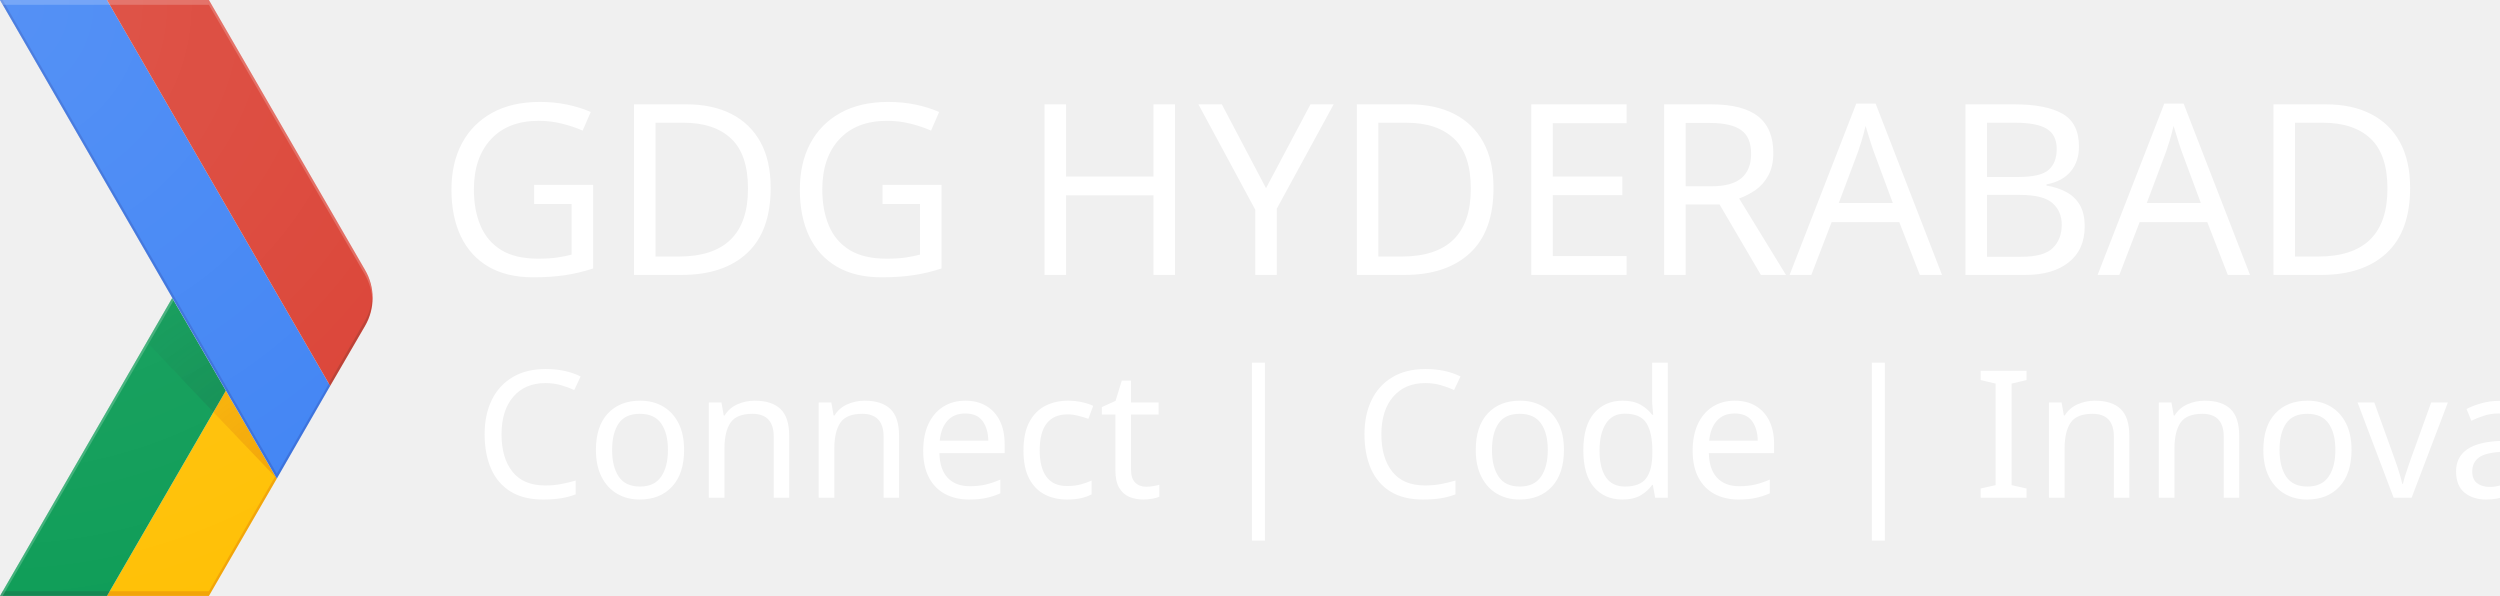
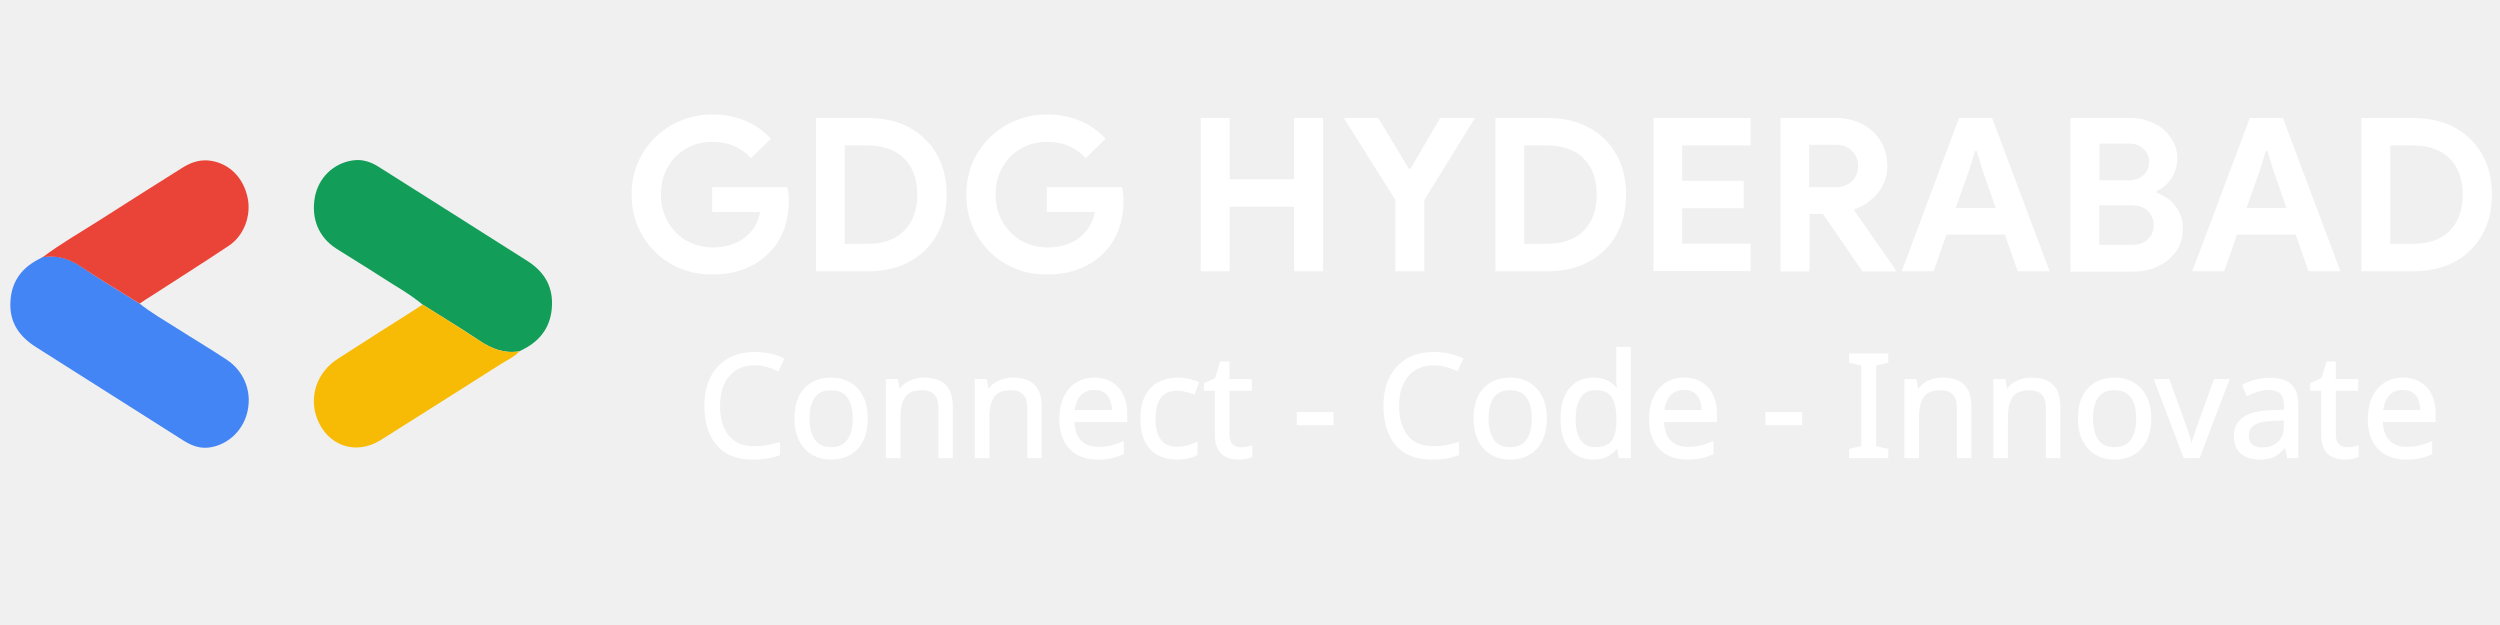
- <svg xmlns="http://www.w3.org/2000/svg" version="1.1" id="Layer_4" x="0px" y="0px" viewBox="0 0 839 200" style="enable-background:new 0 0 839 200;" xml:space="preserve">
+ <svg xmlns="http://www.w3.org/2000/svg" version="1.1" id="Layer_4" x="0px" y="0px" viewBox="0 0 1269 317" style="enable-background:new 0 0 1269 317;" xml:space="preserve">
  <style type="text/css">
- 	.st0{fill:none;}
- 	.st1{fill:#FFC107;}
- 	.st2{fill:#0F9D58;}
- 	.st3{opacity:0.2;fill:#BF360C;enable-background:new    ;}
- 	.st4{opacity:0.2;fill:#263238;enable-background:new    ;}
- 	.st5{opacity:0.2;fill:#FFFFFF;enable-background:new    ;}
- 	.st6{fill:url(#XMLID_2_);}
- 	.st7{fill:url(#XMLID_3_);}
- 	.st8{fill:#4285F4;}
- 	.st9{fill:#DB4437;}
- 	.st10{opacity:0.2;fill:#1A237E;enable-background:new    ;}
- 	.st11{opacity:0.2;fill:#3E2723;enable-background:new    ;}
- 	.st12{fill:url(#XMLID_4_);}
- 	.st13{fill:#FFFFFF;}
- 	.st14{font-family:'ProductSans-Bold';}
- 	.st15{font-size:80.192px;}
- 	.st16{font-family:'ProductSans-Regular';}
- 	.st17{font-size:59.664px;}
+ 	.st0{fill:#FFFFFF;}
+ 	.st1{fill:#FFFFFF;stroke:#FFFFFF;stroke-miterlimit:10;}
+ 	.st2{font-family:'GoogleSans-Regular';}
+ 	.st3{font-size:73.027px;}
+ 	.st4{fill:#129D58;}
+ 	.st5{fill:#4385F4;}
+ 	.st6{fill:#EA4337;}
+ 	.st7{fill:#F7BB06;}
</style>
-   <g id="XMLID_60_">
-     <g id="XMLID_61_">
-       <g id="XMLID_62_">
-         <path id="XMLID_106_" class="st0" d="M122.5,90.6L70.1,0H0l57.8,100L0,200h70.1l52.4-90.6C125.8,103.6,125.8,96.4,122.5,90.6z" />
-         <path id="XMLID_105_" class="st1" d="M92.4,159.8l-16.6-28.7L35.9,200h34.2l22.8-39.4L92.4,159.8z" />
-         <path id="XMLID_104_" class="st0" d="M122.5,90.6L70.1,0H0l57.8,100L0,200h70.1l52.4-90.6C125.8,103.6,125.8,96.4,122.5,90.6z" />
-         <path id="XMLID_103_" class="st2" d="M57.8,100l18,31.1L35.9,200H0L57.8,100z" />
-         <path id="XMLID_102_" class="st0" d="M122.5,90.6L70.1,0H0l57.8,100L0,200h70.1l52.4-90.6C125.8,103.6,125.8,96.4,122.5,90.6z" />
-         <path id="XMLID_101_" class="st3" d="M70.1,198.4H36.8l-0.9,1.6h34.2l22.8-39.4l-0.5-0.8L70.1,198.4z" />
-         <path id="XMLID_100_" class="st0" d="M122.5,90.6L70.1,0H0l57.8,100L0,200h70.1l52.4-90.6C125.8,103.6,125.8,96.4,122.5,90.6z" />
-         <path id="XMLID_99_" class="st4" d="M0.9,198.4L0,200h35.9l0.9-1.6H0.9z" />
-         <path id="XMLID_98_" class="st0" d="M122.5,90.6L70.1,0H0l57.8,100L0,200h70.1l52.4-90.6C125.8,103.6,125.8,96.4,122.5,90.6z" />
-         <path id="XMLID_96_" class="st5" d="M0,200h0.9l57.4-99.2l-0.5-0.8L0,200z" />
-         <path id="XMLID_94_" class="st0" d="M122.5,90.6L70.1,0H0l57.8,100L0,200h70.1l52.4-90.6C125.8,103.6,125.8,96.4,122.5,90.6z" />
-         <radialGradient id="XMLID_2_" cx="92.62" cy="-1521.501" r="69.162" gradientTransform="matrix(1 0 0 1 0 1681.46)" gradientUnits="userSpaceOnUse">
-           <stop offset="0" style="stop-color:#BF360C;stop-opacity:0.2" />
-           <stop offset="1" style="stop-color:#BF360C;stop-opacity:2.000000e-02" />
-         </radialGradient>
-         <path id="XMLID_92_" class="st6" d="M92.9,160.6l-17.1-29.5l-4.2,7.2L92.9,160.6z" />
-         <path id="XMLID_90_" class="st0" d="M122.5,90.6L70.1,0H0l57.8,100L0,200h70.1l52.4-90.6C125.8,103.6,125.8,96.4,122.5,90.6z" />
-         <radialGradient id="XMLID_3_" cx="92.423" cy="-1521.063" r="69.723" gradientTransform="matrix(1 0 0 1 0 1681.46)" gradientUnits="userSpaceOnUse">
-           <stop offset="0" style="stop-color:#263238;stop-opacity:0.2" />
-           <stop offset="1" style="stop-color:#263238;stop-opacity:2.000000e-02" />
-         </radialGradient>
-         <path id="XMLID_89_" class="st7" d="M71.6,138.3l4.2-7.2l-18-31.1l-8.5,14.8L71.6,138.3z" />
-         <path id="XMLID_88_" class="st0" d="M122.5,90.6L70.1,0H0l57.8,100L0,200h70.1l52.4-90.6C125.8,103.6,125.8,96.4,122.5,90.6z" />
-         <g id="XMLID_85_">
-           <g id="XMLID_86_">
-             <path id="XMLID_87_" class="st8" d="M35.9,0H0l92.9,160.6l17.9-31.1L35.9,0z" />
-           </g>
-         </g>
-         <path id="XMLID_84_" class="st0" d="M122.5,90.6L70.1,0H0l57.8,100L0,200h70.1l52.4-90.6C125.8,103.6,125.8,96.4,122.5,90.6z" />
-         <path id="XMLID_83_" class="st9" d="M122.5,109.4c3.4-5.8,3.4-13,0-18.8L70.1,0H35.9l74.9,129.5L122.5,109.4z" />
-         <path id="XMLID_82_" class="st0" d="M122.5,90.6L70.1,0H0l57.8,100L0,200h70.1l52.4-90.6C125.8,103.6,125.8,96.4,122.5,90.6z" />
-         <path id="XMLID_71_" class="st10" d="M110.8,129.5l-0.4-0.8L92.9,159L0.9,0H0l92.9,160.6L110.8,129.5z" />
-         <path id="XMLID_69_" class="st0" d="M122.5,90.6L70.1,0H0l57.8,100L0,200h70.1l52.4-90.6C125.8,103.6,125.8,96.4,122.5,90.6z" />
-         <path id="XMLID_67_" class="st5" d="M70.1,1.6l52.4,90.6c1.5,2.7,2.3,5.6,2.5,8.6c0.1-3.5-0.7-7-2.5-10.2L70.1,0H0l0.9,1.6H70.1z     " />
-         <path id="XMLID_66_" class="st0" d="M122.5,90.6L70.1,0H0l57.8,100L0,200h70.1l52.4-90.6C125.8,103.6,125.8,96.4,122.5,90.6z" />
-         <path id="XMLID_65_" class="st11" d="M110.8,129.5l11.6-20.1c1.8-3.1,2.6-6.7,2.5-10.2c-0.1,3-0.9,5.9-2.5,8.6l-12.1,20.9     L110.8,129.5z" />
-         <path id="XMLID_64_" class="st0" d="M122.5,90.6L70.1,0H0l57.8,100L0,200h70.1l52.4-90.6C125.8,103.6,125.8,96.4,122.5,90.6z" />
-         <radialGradient id="XMLID_4_" cx="-1.563" cy="-1679.898" r="209.922" gradientTransform="matrix(1 0 0 1 0 1681.46)" gradientUnits="userSpaceOnUse">
-           <stop offset="0" style="stop-color:#FFFFFF;stop-opacity:0.1" />
-           <stop offset="1" style="stop-color:#FFFFFF;stop-opacity:0" />
-         </radialGradient>
-         <path id="XMLID_63_" class="st12" d="M122.5,90.6L70.1,0H0l57.8,100L0,200h70.1l52.4-90.6C125.8,103.6,125.8,96.4,122.5,90.6z" />
-       </g>
-     </g>
+   <g>
+     <path class="st0" d="M341,134.2c-6.3-3.5-11.2-8.4-14.9-14.6c-3.7-6.2-5.5-13.1-5.5-20.8c0-7.7,1.8-14.6,5.5-20.8   c3.7-6.2,8.7-11,14.9-14.6c6.3-3.5,13.1-5.3,20.6-5.3c6.1,0,11.6,1.1,16.7,3.2c5,2.1,9.4,5.2,13,9.1l-10.1,9.9   c-2.6-2.8-5.5-4.8-8.6-6.2c-3.2-1.4-6.8-2.1-11-2.1c-4.8,0-9.2,1.1-13.1,3.3c-4,2.2-7.2,5.4-9.5,9.5c-2.4,4.1-3.5,8.7-3.5,14   c0,5.2,1.2,9.9,3.6,14c2.4,4.1,5.6,7.2,9.6,9.5c4,2.2,8.4,3.3,13.2,3.3c7.2,0,13.2-2.1,17.8-6.4c1.4-1.3,2.7-3,3.8-5   c1.1-2,1.9-4.2,2.4-6.6h-24.4V95h38.1c0.5,2,0.8,4.3,0.8,6.8c0,5.1-0.8,9.9-2.3,14.3c-1.6,4.4-3.9,8.3-7.1,11.6   c-3.5,3.8-7.7,6.6-12.6,8.6c-4.9,2-10.4,3-16.5,3C354.1,139.4,347.3,137.7,341,134.2z" />
+     <path class="st0" d="M414.2,59.9h26.3c8.1,0,15.2,1.6,21.2,4.9c6,3.3,10.6,7.8,13.9,13.7c3.3,5.9,4.9,12.6,4.9,20.3   c0,7.7-1.6,14.4-4.9,20.3c-3.3,5.9-7.9,10.4-13.9,13.7c-6,3.3-13.1,4.9-21.2,4.9h-26.3V59.9z M439.8,123.8c8.4,0,14.8-2.2,19.2-6.7   c4.4-4.5,6.6-10.6,6.6-18.3c0-7.7-2.2-13.9-6.6-18.3c-4.4-4.5-10.8-6.7-19.2-6.7h-11v50H439.8z" />
+     <path class="st0" d="M510.9,134.2c-6.3-3.5-11.2-8.4-14.9-14.6c-3.7-6.2-5.5-13.1-5.5-20.8c0-7.7,1.8-14.6,5.5-20.8   c3.7-6.2,8.7-11,14.9-14.6c6.3-3.5,13.1-5.3,20.6-5.3c6.1,0,11.6,1.1,16.7,3.2c5,2.1,9.4,5.2,13,9.1l-10.1,9.9   c-2.6-2.8-5.5-4.8-8.6-6.2c-3.2-1.4-6.8-2.1-11-2.1c-4.8,0-9.2,1.1-13.1,3.3c-4,2.2-7.2,5.4-9.5,9.5c-2.4,4.1-3.5,8.7-3.5,14   c0,5.2,1.2,9.9,3.6,14c2.4,4.1,5.6,7.2,9.6,9.5c4,2.2,8.4,3.3,13.2,3.3c7.2,0,13.2-2.1,17.8-6.4c1.4-1.3,2.7-3,3.8-5   c1.1-2,1.9-4.2,2.4-6.6h-24.4V95h38.1c0.5,2,0.8,4.3,0.8,6.8c0,5.1-0.8,9.9-2.3,14.3c-1.6,4.4-3.9,8.3-7.1,11.6   c-3.5,3.8-7.7,6.6-12.6,8.6c-4.9,2-10.4,3-16.5,3C524,139.4,517.2,137.7,510.9,134.2z" />
+     <path class="st0" d="M609.5,59.9h14.7V91h32.7V59.9h14.7v77.8h-14.7v-32.8h-32.7v32.8h-14.7V59.9z" />
+     <path class="st0" d="M708.3,101.5l-26.2-41.6h17.5l15.5,25.7h0.9l15-25.7h17.7l-25.7,41.6v36.2h-14.7V101.5z" />
+     <path class="st0" d="M759.1,59.9h26.3c8.1,0,15.2,1.6,21.2,4.9c6,3.3,10.6,7.8,13.9,13.7c3.3,5.9,4.9,12.6,4.9,20.3   c0,7.7-1.6,14.4-4.9,20.3c-3.3,5.9-7.9,10.4-13.9,13.7c-6,3.3-13.1,4.9-21.2,4.9h-26.3V59.9z M784.7,123.8c8.4,0,14.8-2.2,19.2-6.7   c4.4-4.5,6.6-10.6,6.6-18.3c0-7.7-2.2-13.9-6.6-18.3c-4.4-4.5-10.8-6.7-19.2-6.7h-11v50H784.7z" />
+     <path class="st0" d="M839.3,59.9h49.3v13.9h-34.7v18h31.2v13.9h-31.2v18h34.7v13.9h-49.3V59.9z" />
+     <path class="st0" d="M903.7,59.9H932c5.1,0,9.6,1.1,13.5,3.2c3.9,2.1,7,5,9.2,8.7c2.2,3.7,3.3,7.9,3.3,12.7c0,5-1.6,9.4-4.7,13.3   c-3.2,3.9-7.1,6.7-11.9,8.4l-0.1,0.8l20.9,29.9v0.9h-16.8l-20.1-29.2h-6.8v29.2h-14.7V59.9z M931.9,95c3.3,0,6-1,8.1-3   c2.1-2,3.2-4.6,3.2-7.7c0-3-1-5.5-3-7.6c-2-2.1-4.7-3.2-8.1-3.2h-13.8V95H931.9z" />
+     <path class="st0" d="M994.4,59.9h16.8l29.2,77.8h-16.2l-6.5-18.6H988l-6.5,18.6h-16.2L994.4,59.9z M1013,105.6l-6.8-19.6l-2.8-9.3   h-0.9l-2.8,9.3l-7,19.6H1013z" />
+     <path class="st0" d="M1051,59.9h30.4c4.3,0,8.3,0.9,12,2.7c3.7,1.8,6.5,4.3,8.6,7.4c2.1,3.1,3.2,6.5,3.2,10.2c0,3.9-1,7.3-2.9,10.2   c-1.9,2.9-4.4,5.1-7.6,6.6v0.9c4.1,1.4,7.3,3.7,9.7,6.9c2.4,3.2,3.6,6.9,3.6,11.4c0,4.3-1.1,8.1-3.4,11.4c-2.3,3.3-5.4,5.8-9.2,7.6   c-3.9,1.8-8.2,2.7-12.9,2.7H1051V59.9z M1080.3,91.6c3.2,0,5.7-0.9,7.7-2.7c1.9-1.8,2.9-4,2.9-6.7c0-2.6-0.9-4.8-2.8-6.6   c-1.8-1.8-4.3-2.7-7.3-2.7h-15.1v18.6H1080.3z M1081.9,124.3c3.5,0,6.3-0.9,8.3-2.8c2-1.8,3-4.3,3-7.2c0-3-1-5.4-3-7.3   c-2-1.9-4.9-2.8-8.7-2.8h-15.9v20.1H1081.9z" />
+     <path class="st0" d="M1142,59.9h16.8l29.2,77.8h-16.2l-6.5-18.6h-29.8l-6.5,18.6h-16.2L1142,59.9z M1160.6,105.6l-6.8-19.6   l-2.8-9.3h-0.9l-2.8,9.3l-7,19.6H1160.6z" />
+     <path class="st0" d="M1198.6,59.9h26.3c8.1,0,15.2,1.6,21.2,4.9c6,3.3,10.6,7.8,13.9,13.7c3.3,5.9,4.9,12.6,4.9,20.3   c0,7.7-1.6,14.4-4.9,20.3c-3.3,5.9-7.9,10.4-13.9,13.7c-6,3.3-13.1,4.9-21.2,4.9h-26.3V59.9z M1224.3,123.8   c8.4,0,14.8-2.2,19.2-6.7c4.4-4.5,6.6-10.6,6.6-18.3c0-7.7-2.2-13.9-6.6-18.3c-4.4-4.5-10.8-6.7-19.2-6.7h-11v50H1224.3z" />
  </g>
-   <text transform="matrix(1 0 0 1 146.6162 92.2661)" class="st13 st14 st15">GDG HYDERABAD</text>
-   <text transform="matrix(1 0 0 1 159 167.0479)" class="st13 st16 st17">Connect | Code | Innovate</text>
+   <text transform="matrix(1 0 0 1 353.6004 232.056)" class="st1 st2 st3">Connect - Code - Innovate</text>
+   <path class="st4" d="M214.5,154.6c-6.6-5.5-14-9.5-21.2-14.2c-7.5-4.9-15.1-9.4-22.6-14.2c-9-5.8-12.8-15.3-10.9-26  c1.8-9.9,9.4-17.4,19.4-18.8c4.7-0.7,9.2,0.8,13.2,3.4c25.1,15.9,50.2,31.7,75.2,47.6c7.9,5,12.9,12,12.6,22.3  c-0.3,10.6-5.5,17.8-14,22.3l-2.5,1.3c-7.6,1.3-14.1-1.2-20.5-5.5C233.7,166.4,224,160.6,214.5,154.6z" />
+   <path class="st5" d="M70.9,154.1c5.7,4.6,12,8.2,18.2,12.1c8.6,5.5,17.4,10.7,26,16.4s12.6,15.6,10.7,25.4  c-1.8,9.8-9.5,17.6-19.2,19.1c-4.9,0.8-9.4-0.9-13.5-3.5c-25-15.8-49.9-31.6-74.8-47.4c-8.2-5.2-13.7-12.3-13-23.3  c0.6-10.7,6.4-17.4,14.9-21.6l1.4-0.8c7-1.2,13.3,0.6,19.4,4.7C50.7,141.9,60.9,147.9,70.9,154.1z" />
+   <path class="st6" d="M70.9,154.1c-10-6.2-20.1-12.2-29.9-18.8c-6.1-4.1-12.4-5.9-19.4-4.7c8.9-6.7,18.5-12.2,27.8-18.1  c14.3-9.2,28.7-18.2,43.1-27.3c4.7-3,9.6-4.5,15.1-3.5c9.2,1.7,16,8.7,18.1,18.7c1.9,8.9-1.8,19.2-9.5,24.3  c-12.7,8.5-25.6,16.6-38.4,24.9C75.3,151.1,73.1,152.6,70.9,154.1z" />
+   <path class="st7" d="M214.5,154.6c9.6,6,19.2,11.9,28.7,18.2c6.4,4.3,13,6.8,20.5,5.5c-2.6,2.8-5.9,4.3-9,6.2  c-20.5,13-41,26-61.5,38.9c-12.6,7.9-27.1,2.9-32.3-11.1c-4.2-11.2,0.1-23.5,10.6-30.2c13-8.4,26.1-16.7,39.2-25  C212,156.2,213.2,155.4,214.5,154.6z" />
</svg>
